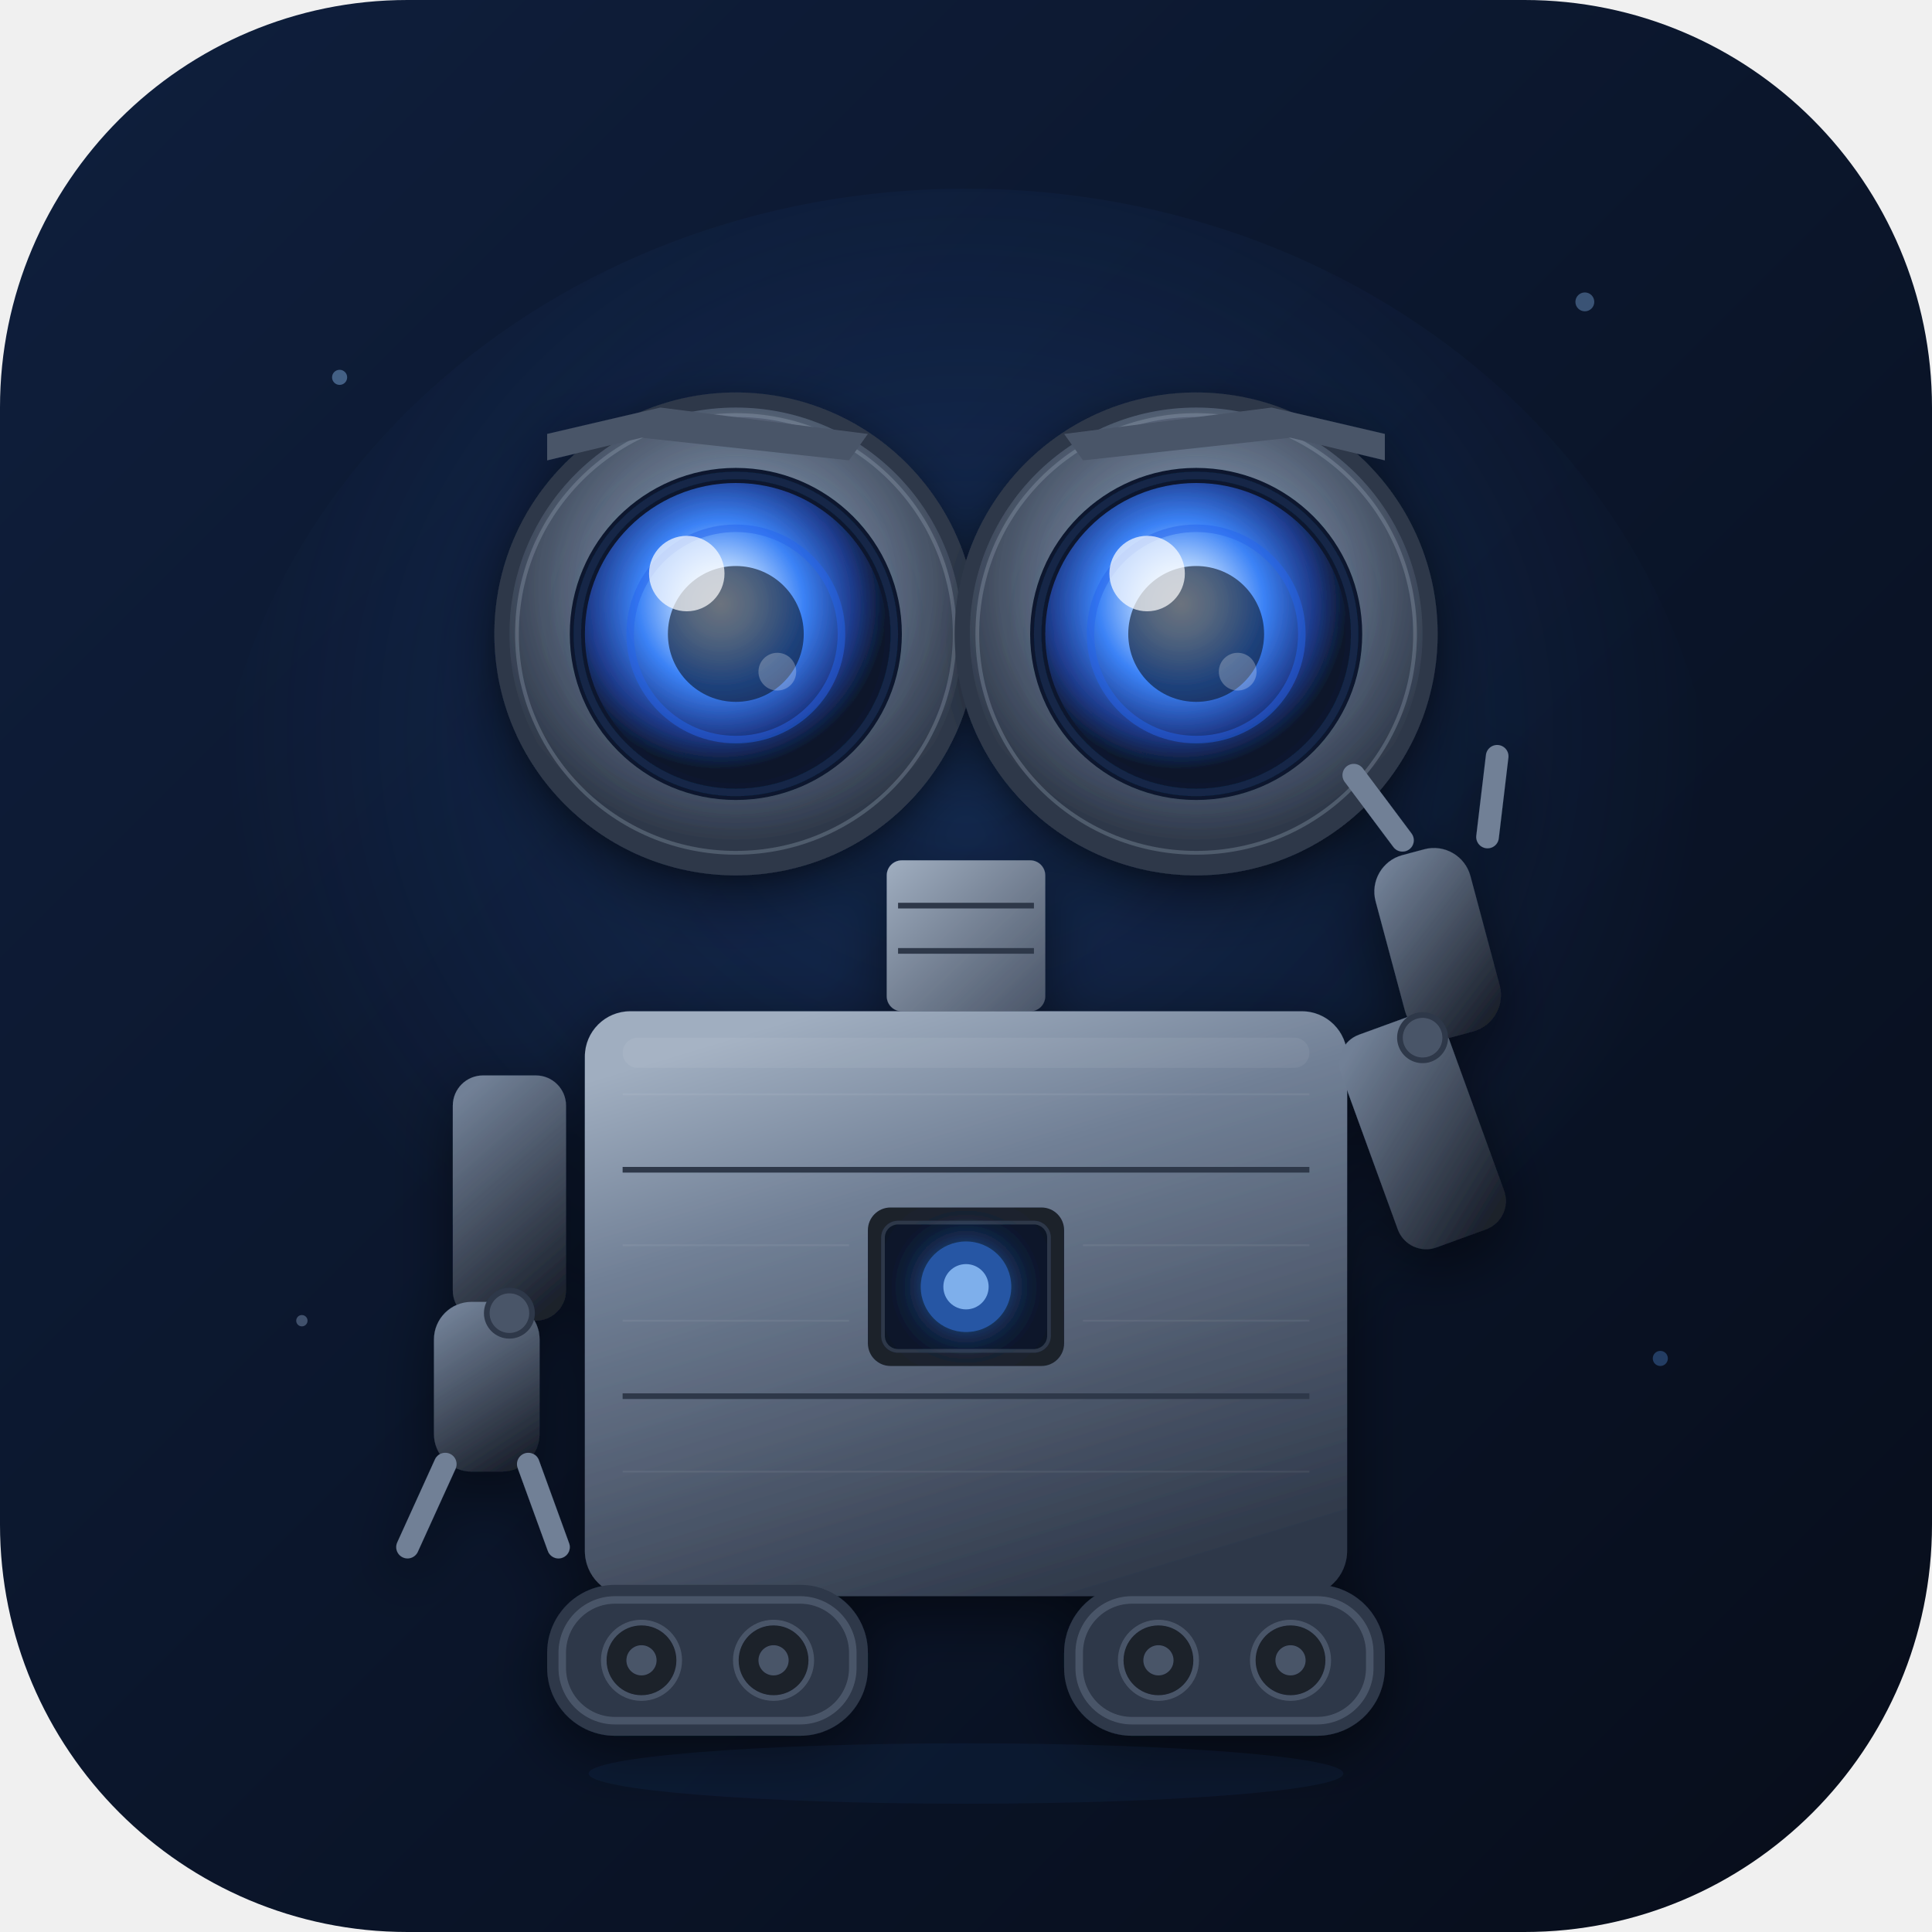
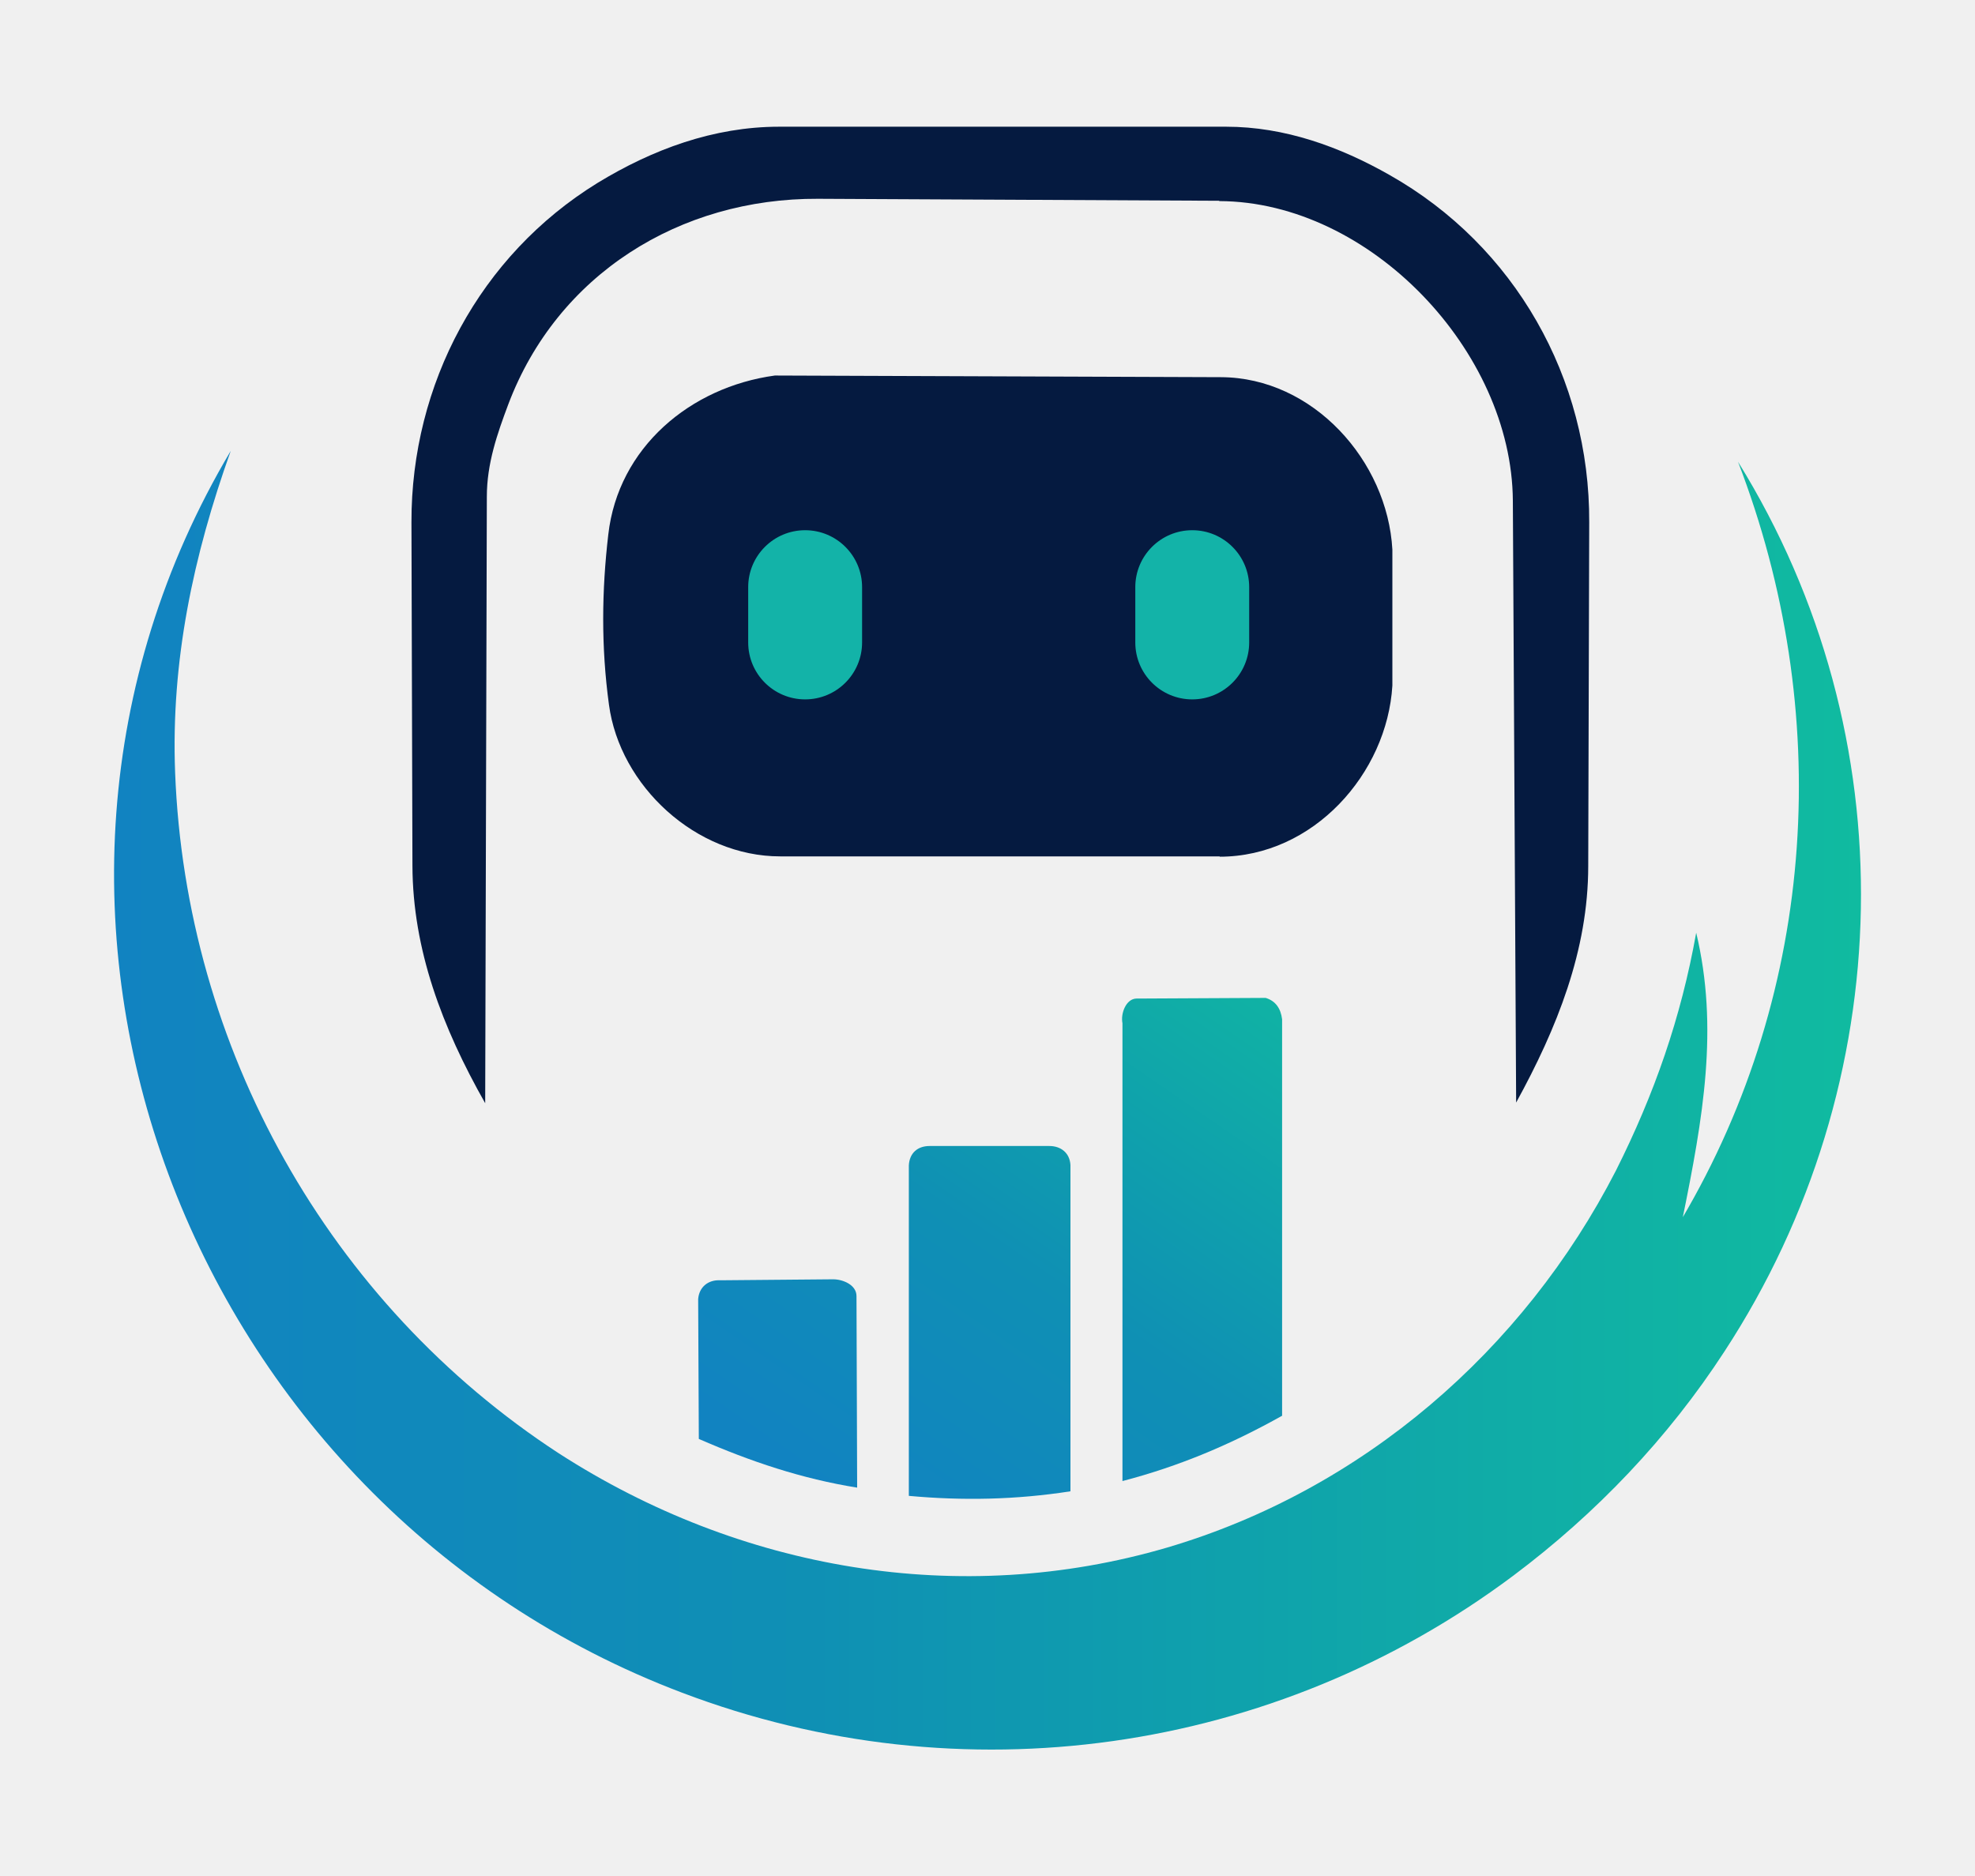
- <svg xmlns="http://www.w3.org/2000/svg" viewBox="0 0 512 512" width="512" height="512">
+ <svg xmlns="http://www.w3.org/2000/svg" xmlns:xlink="http://www.w3.org/1999/xlink" id="Layer_1" version="1.1" viewBox="0 0 600 570">
  <defs>
-     <linearGradient id="bg" x1="0%" y1="0%" x2="100%" y2="100%">
-       <stop offset="0%" stop-color="#0f1f3d" />
-       <stop offset="100%" stop-color="#070d1a" />
+     <style>
+       .st0 {
+         fill: url(#linear-gradient2);
+       }
+ 
+       .st1 {
+         fill: #13b3a8;
+       }
+ 
+       .st2 {
+         fill: url(#linear-gradient1);
+       }
+ 
+       .st3 {
+         fill: #051a40;
+       }
+ 
+       .st4 {
+         fill: url(#linear-gradient3);
+       }
+ 
+       .st5 {
+         fill: url(#linear-gradient);
+       }
+     </style>
+     <linearGradient id="linear-gradient" x1="565.3" y1="334.3" x2="34.7" y2="334.3" gradientUnits="userSpaceOnUse">
+       <stop offset="0" stop-color="#10bba0" />
+       <stop offset=".6" stop-color="#0f90b4" />
+       <stop offset="1" stop-color="#1183c1" />
    </linearGradient>
-     <radialGradient id="eye-housing" cx="50%" cy="40%" r="55%">
-       <stop offset="0%" stop-color="#a0aec0" />
-       <stop offset="40%" stop-color="#718096" />
-       <stop offset="100%" stop-color="#2d3748" />
-     </radialGradient>
-     <radialGradient id="lens" cx="45%" cy="40%" r="55%">
-       <stop offset="0%" stop-color="#ffffff" />
-       <stop offset="20%" stop-color="#bfdbfe" />
-       <stop offset="50%" stop-color="#3b82f6" />
-       <stop offset="80%" stop-color="#1e3a8a" />
-       <stop offset="100%" stop-color="#0a1628" />
-     </radialGradient>
-     <radialGradient id="lens-r" cx="45%" cy="40%" r="55%">
-       <stop offset="0%" stop-color="#ffffff" />
-       <stop offset="20%" stop-color="#bfdbfe" />
-       <stop offset="50%" stop-color="#3b82f6" />
-       <stop offset="80%" stop-color="#1e3a8a" />
-       <stop offset="100%" stop-color="#0a1628" />
-     </radialGradient>
-     <linearGradient id="body" x1="30%" y1="0%" x2="70%" y2="100%">
-       <stop offset="0%" stop-color="#a0aec0" />
-       <stop offset="30%" stop-color="#718096" />
-       <stop offset="70%" stop-color="#4a5568" />
-       <stop offset="100%" stop-color="#2d3748" />
-     </linearGradient>
-     <linearGradient id="body-dark" x1="30%" y1="0%" x2="70%" y2="100%">
-       <stop offset="0%" stop-color="#718096" />
-       <stop offset="100%" stop-color="#1a202c" />
-     </linearGradient>
-     <linearGradient id="neck-g" x1="0%" y1="0%" x2="100%" y2="100%">
-       <stop offset="0%" stop-color="#a0aec0" />
-       <stop offset="100%" stop-color="#4a5568" />
-     </linearGradient>
-     <radialGradient id="amb" cx="50%" cy="40%" r="50%">
-       <stop offset="0%" stop-color="#3b82f6" stop-opacity="0.2" />
-       <stop offset="100%" stop-color="#3b82f6" stop-opacity="0" />
-     </radialGradient>
-     <filter id="drop" x="-15%" y="-10%" width="130%" height="130%">
-       <feDropShadow dx="0" dy="5" stdDeviation="8" flood-color="#000" flood-opacity="0.5" />
-     </filter>
-     <filter id="glow" x="-40%" y="-40%" width="180%" height="180%">
-       <feGaussianBlur stdDeviation="5" result="blur" />
-       <feMerge>
-         <feMergeNode in="blur" />
-         <feMergeNode in="SourceGraphic" />
-       </feMerge>
-     </filter>
-     <filter id="inner-shadow">
-       <feGaussianBlur in="SourceAlpha" stdDeviation="3" result="blur" />
-       <feOffset dy="2" result="offset" />
-       <feFlood flood-color="#000" flood-opacity="0.3" />
-       <feComposite in2="offset" operator="in" />
-       <feMerge>
-         <feMergeNode />
-         <feMergeNode in="SourceGraphic" />
-       </feMerge>
-     </filter>
+     <linearGradient id="linear-gradient1" x1="417.8" y1="292" x2="289.4" y2="479" xlink:href="#linear-gradient" />
+     <linearGradient id="linear-gradient2" x1="389.8" y1="272.8" x2="261.5" y2="459.8" xlink:href="#linear-gradient" />
+     <linearGradient id="linear-gradient3" x1="355.3" y1="249.1" x2="227" y2="436.2" xlink:href="#linear-gradient" />
  </defs>
-   <rect width="512" height="512" rx="108" fill="url(#bg)" />
-   <ellipse cx="256" cy="230" rx="200" ry="180" fill="url(#amb)" />
-   <g filter="url(#drop)">
-     <rect x="195" y="155" width="122" height="28" rx="14" fill="url(#neck-g)" />
-     <rect x="200" y="157" width="112" height="6" rx="3" fill="white" opacity="0.08" />
-     <ellipse cx="195" cy="168" rx="62" ry="62" fill="url(#eye-housing)" filter="url(#inner-shadow)" />
-     <ellipse cx="195" cy="168" rx="62" ry="62" fill="none" stroke="#2d3748" stroke-width="4" />
-     <ellipse cx="195" cy="168" rx="58" ry="58" fill="none" stroke="#a0aec0" stroke-width="1" opacity="0.3" />
-     <circle cx="195" cy="168" r="44" fill="#0a1628" />
-     <circle cx="195" cy="168" r="40" fill="url(#lens)" />
-     <circle cx="195" cy="168" r="28" fill="none" stroke="#2563eb" stroke-width="2" opacity="0.5" />
-     <circle cx="195" cy="168" r="18" fill="#0a1628" opacity="0.6" />
-     <circle cx="182" cy="152" r="10" fill="white" opacity="0.7" />
-     <circle cx="206" cy="178" r="5" fill="white" opacity="0.25" />
-     <circle cx="195" cy="168" r="42" fill="none" stroke="#3b82f6" stroke-width="2" opacity="0.15" filter="url(#glow)" />
-     <ellipse cx="317" cy="168" rx="62" ry="62" fill="url(#eye-housing)" filter="url(#inner-shadow)" />
-     <ellipse cx="317" cy="168" rx="62" ry="62" fill="none" stroke="#2d3748" stroke-width="4" />
-     <ellipse cx="317" cy="168" rx="58" ry="58" fill="none" stroke="#a0aec0" stroke-width="1" opacity="0.3" />
-     <circle cx="317" cy="168" r="44" fill="#0a1628" />
-     <circle cx="317" cy="168" r="40" fill="url(#lens-r)" />
-     <circle cx="317" cy="168" r="28" fill="none" stroke="#2563eb" stroke-width="2" opacity="0.5" />
-     <circle cx="317" cy="168" r="18" fill="#0a1628" opacity="0.6" />
-     <circle cx="304" cy="152" r="10" fill="white" opacity="0.7" />
-     <circle cx="328" cy="178" r="5" fill="white" opacity="0.25" />
-     <circle cx="317" cy="168" r="42" fill="none" stroke="#3b82f6" stroke-width="2" opacity="0.15" filter="url(#glow)" />
-     <path d="M 145 115 L 175 108 L 230 115 L 225 122 L 170 116 L 145 122 Z" fill="#4a5568" />
-     <path d="M 367 115 L 337 108 L 282 115 L 287 122 L 342 116 L 367 122 Z" fill="#4a5568" />
-     <rect x="235" y="228" width="42" height="40" rx="4" fill="url(#neck-g)" />
-     <line x1="238" y1="240" x2="274" y2="240" stroke="#2d3748" stroke-width="1.5" />
-     <line x1="238" y1="252" x2="274" y2="252" stroke="#2d3748" stroke-width="1.5" />
-     <rect x="155" y="268" width="202" height="155" rx="12" fill="url(#body)" />
-     <line x1="165" y1="310" x2="347" y2="310" stroke="#2d3748" stroke-width="1.5" />
-     <line x1="165" y1="370" x2="347" y2="370" stroke="#2d3748" stroke-width="1.5" />
-     <rect x="165" y="275" width="182" height="8" rx="4" fill="white" opacity="0.06" />
-     <rect x="230" y="320" width="52" height="42" rx="6" fill="#1a202c" />
-     <rect x="234" y="324" width="44" height="34" rx="4" fill="#0a1628" stroke="#2d3748" stroke-width="1" />
-     <circle cx="256" cy="341" r="12" fill="#3b82f6" opacity="0.6" filter="url(#glow)" />
-     <circle cx="256" cy="341" r="6" fill="#93c5fd" opacity="0.8" />
-     <g opacity="0.06">
-       <line x1="165" y1="290" x2="347" y2="290" stroke="white" stroke-width="0.5" />
-       <line x1="165" y1="330" x2="225" y2="330" stroke="white" stroke-width="0.5" />
-       <line x1="287" y1="330" x2="347" y2="330" stroke="white" stroke-width="0.5" />
-       <line x1="165" y1="350" x2="225" y2="350" stroke="white" stroke-width="0.5" />
-       <line x1="287" y1="350" x2="347" y2="350" stroke="white" stroke-width="0.5" />
-       <line x1="165" y1="390" x2="347" y2="390" stroke="white" stroke-width="0.5" />
-     </g>
-     <rect x="120" y="285" width="30" height="65" rx="8" fill="url(#body-dark)" />
-     <rect x="115" y="345" width="28" height="45" rx="10" fill="url(#body-dark)" />
-     <path d="M 118 388 L 108 410 M 140 388 L 148 410" stroke="#718096" stroke-width="6" stroke-linecap="round" />
-     <circle cx="135" cy="348" r="6" fill="#4a5568" stroke="#2d3748" stroke-width="1.5" />
-     <rect x="362" y="270" width="30" height="60" rx="8" fill="url(#body-dark)" transform="rotate(-20, 377, 300)" />
-     <rect x="368" y="225" width="26" height="50" rx="10" fill="url(#body-dark)" transform="rotate(-15, 381, 250)" />
-     <path d="M 370 220 L 362 200 M 392 225 L 400 205" stroke="#718096" stroke-width="6" stroke-linecap="round" transform="rotate(-15, 381, 215)" />
-     <circle cx="377" cy="275" r="6" fill="#4a5568" stroke="#2d3748" stroke-width="1.5" transform="rotate(-20, 377, 275)" />
-     <rect x="145" y="420" width="85" height="40" rx="18" fill="#2d3748" />
-     <rect x="149" y="424" width="77" height="32" rx="14" fill="none" stroke="#4a5568" stroke-width="2" />
-     <circle cx="170" cy="440" r="10" fill="#1a202c" stroke="#4a5568" stroke-width="1.5" />
-     <circle cx="205" cy="440" r="10" fill="#1a202c" stroke="#4a5568" stroke-width="1.5" />
-     <circle cx="170" cy="440" r="4" fill="#4a5568" />
-     <circle cx="205" cy="440" r="4" fill="#4a5568" />
-     <rect x="282" y="420" width="85" height="40" rx="18" fill="#2d3748" />
-     <rect x="286" y="424" width="77" height="32" rx="14" fill="none" stroke="#4a5568" stroke-width="2" />
-     <circle cx="307" cy="440" r="10" fill="#1a202c" stroke="#4a5568" stroke-width="1.5" />
-     <circle cx="342" cy="440" r="10" fill="#1a202c" stroke="#4a5568" stroke-width="1.5" />
-     <circle cx="307" cy="440" r="4" fill="#4a5568" />
-     <circle cx="342" cy="440" r="4" fill="#4a5568" />
-   </g>
-   <ellipse cx="256" cy="470" rx="100" ry="8" fill="#3b82f6" opacity="0.06" />
-   <circle cx="90" cy="100" r="2" fill="#93c5fd" opacity="0.4" />
-   <circle cx="420" cy="80" r="2.5" fill="#93c5fd" opacity="0.35" />
-   <circle cx="440" cy="360" r="2" fill="#60a5fa" opacity="0.3" />
-   <circle cx="80" cy="350" r="1.5" fill="#bfdbfe" opacity="0.3" />
+   <path class="st5" d="M510.9,370.4c41.3-70,46.2-154.5,17.1-230.1,51.7,83.4,49.2,188.7-4.1,270.3-17.1,26.3-38.9,49.2-64.1,68.1-72.8,54.5-167.8,67.8-252.6,35.6C57,457.4-13,276.8,70.1,137c-11.4,31.9-18.2,63.9-16.9,97.7,3.2,83.6,46.6,161.3,116.6,206.9,54.9,35.4,121.7,47.1,184.8,28.6,59.3-17.5,108.2-59.8,136.3-114.5,11.7-23.3,19.8-46.5,24.4-72.3,6.9,28.9,2.1,56.2-4.2,87.1Z" />
+   <path class="st3" d="M370.6,260.2h-133.6c-25.6,0-48.7-21.4-52-46.1-2.4-17.6-2.2-34.6-.2-51.7,3-26.4,24.9-44.8,50.6-48.3l135.5.5c28,.1,50.6,25.4,52.1,52.4v41.3c-1.6,26.7-24,52-52.5,52Z" />
+   <path class="st3" d="M370.3,61l-121.8-.6c-42-.2-79.2,23-94.1,62.5-3.3,8.8-6.5,17.9-6.5,28l-.5,184.3c-13.1-23.1-22-46.7-22.1-72.1l-.3-104.4c-.1-42,20.8-81.1,56.5-103.1,16.7-10.2,35.3-17.1,55.2-17.1h135.8c17.8,0,34.6,6.1,49.7,14.7,38,21.5,60.8,61.7,60.6,105.5l-.3,104.4c0,25.7-9.5,49.3-21.9,71.9l-1-182.9c-.3-45.4-43.4-90.8-89.1-91Z" />
+   <path class="st2" d="M389.6,430.1c-15.5,8.7-31.3,15.4-48.6,19.9v-139.1c-.6-3,1.1-7.4,4.2-7.5l39.3-.2c3,.9,4.6,3.2,5,6.5v120.5Z" />
+   <path class="st0" d="M325.3,453.1c-16.7,2.6-32.8,2.9-49.2,1.4v-100.4c.2-3.8,2.7-5.9,6.3-5.9h36.4c3.5,0,6.2,2.1,6.4,5.8v99.1Z" />
+   <path class="st4" d="M212.3,437.3l-.2-42.6c.3-3.7,3.1-5.9,6.7-5.7l34.3-.3c3,0,7.1,1.7,7.1,5.1l.2,58.2c-16.8-2.7-32.3-7.9-48.1-14.8Z" />
+   <rect class="st1" x="227.3" y="161.1" width="34.6" height="51.4" rx="17.3" ry="17.3" />
+   <rect class="st1" x="344.9" y="161.1" width="34.6" height="51.4" rx="17.3" ry="17.3" />
</svg>
